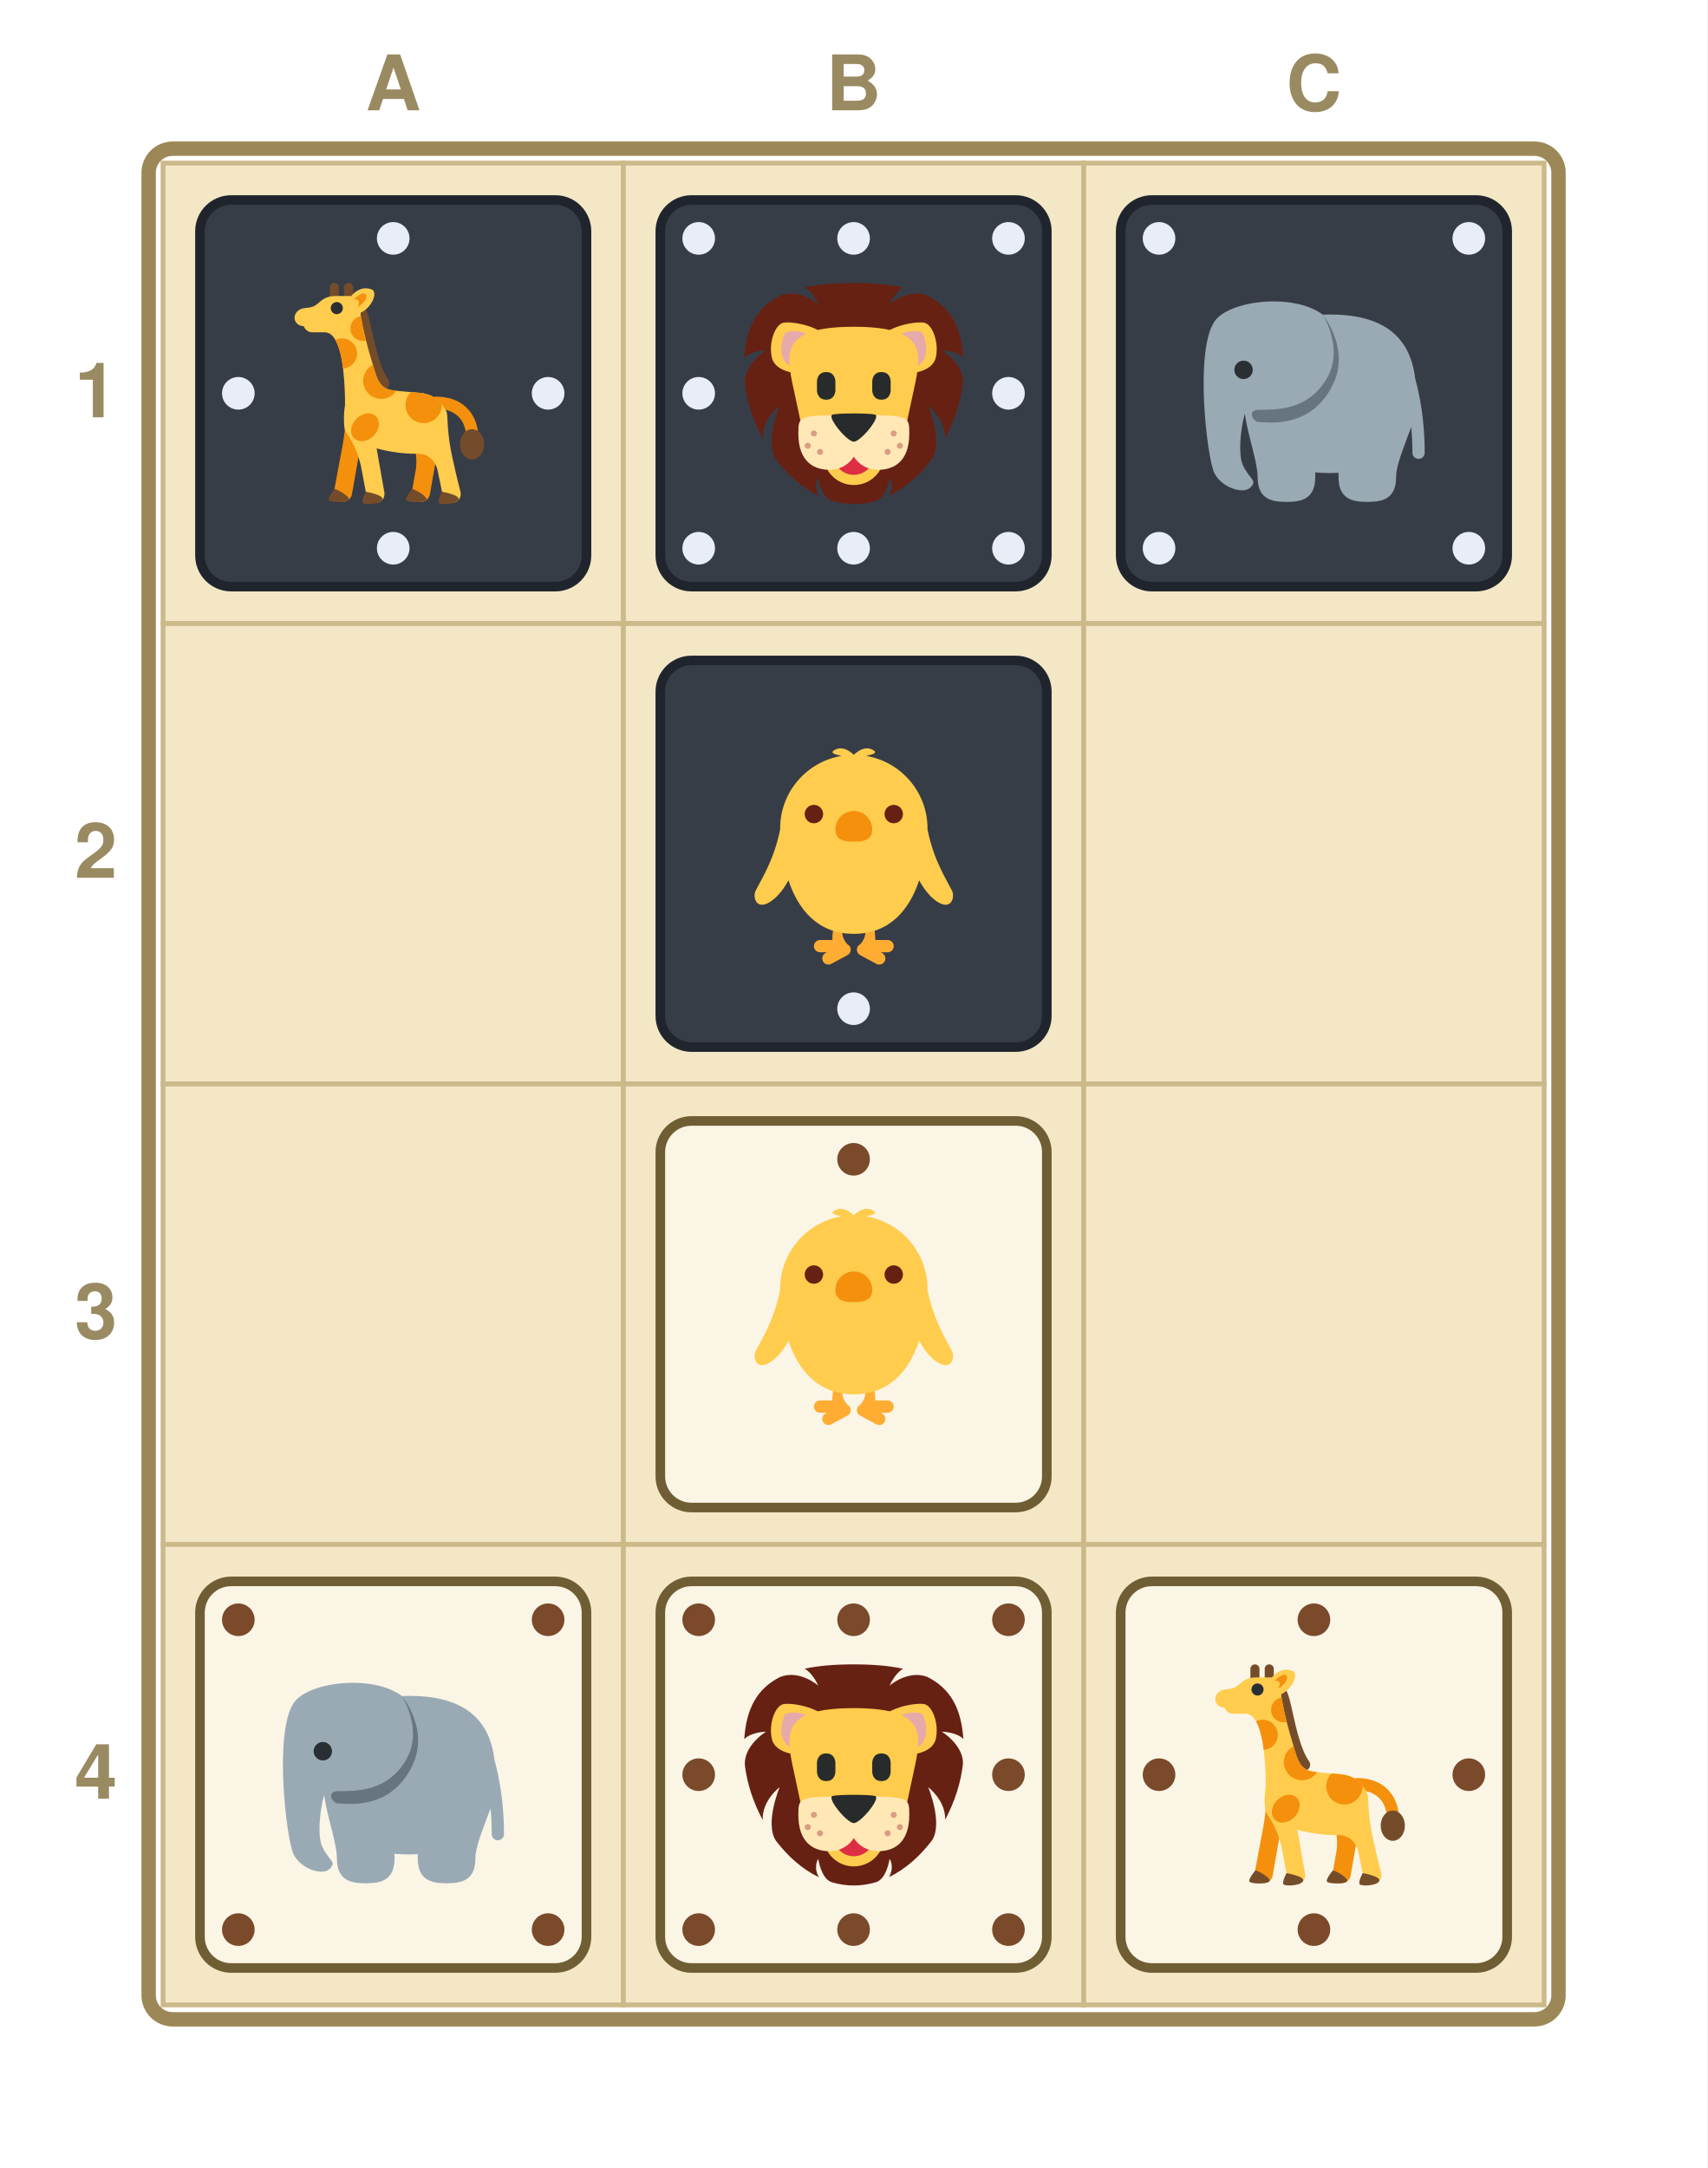
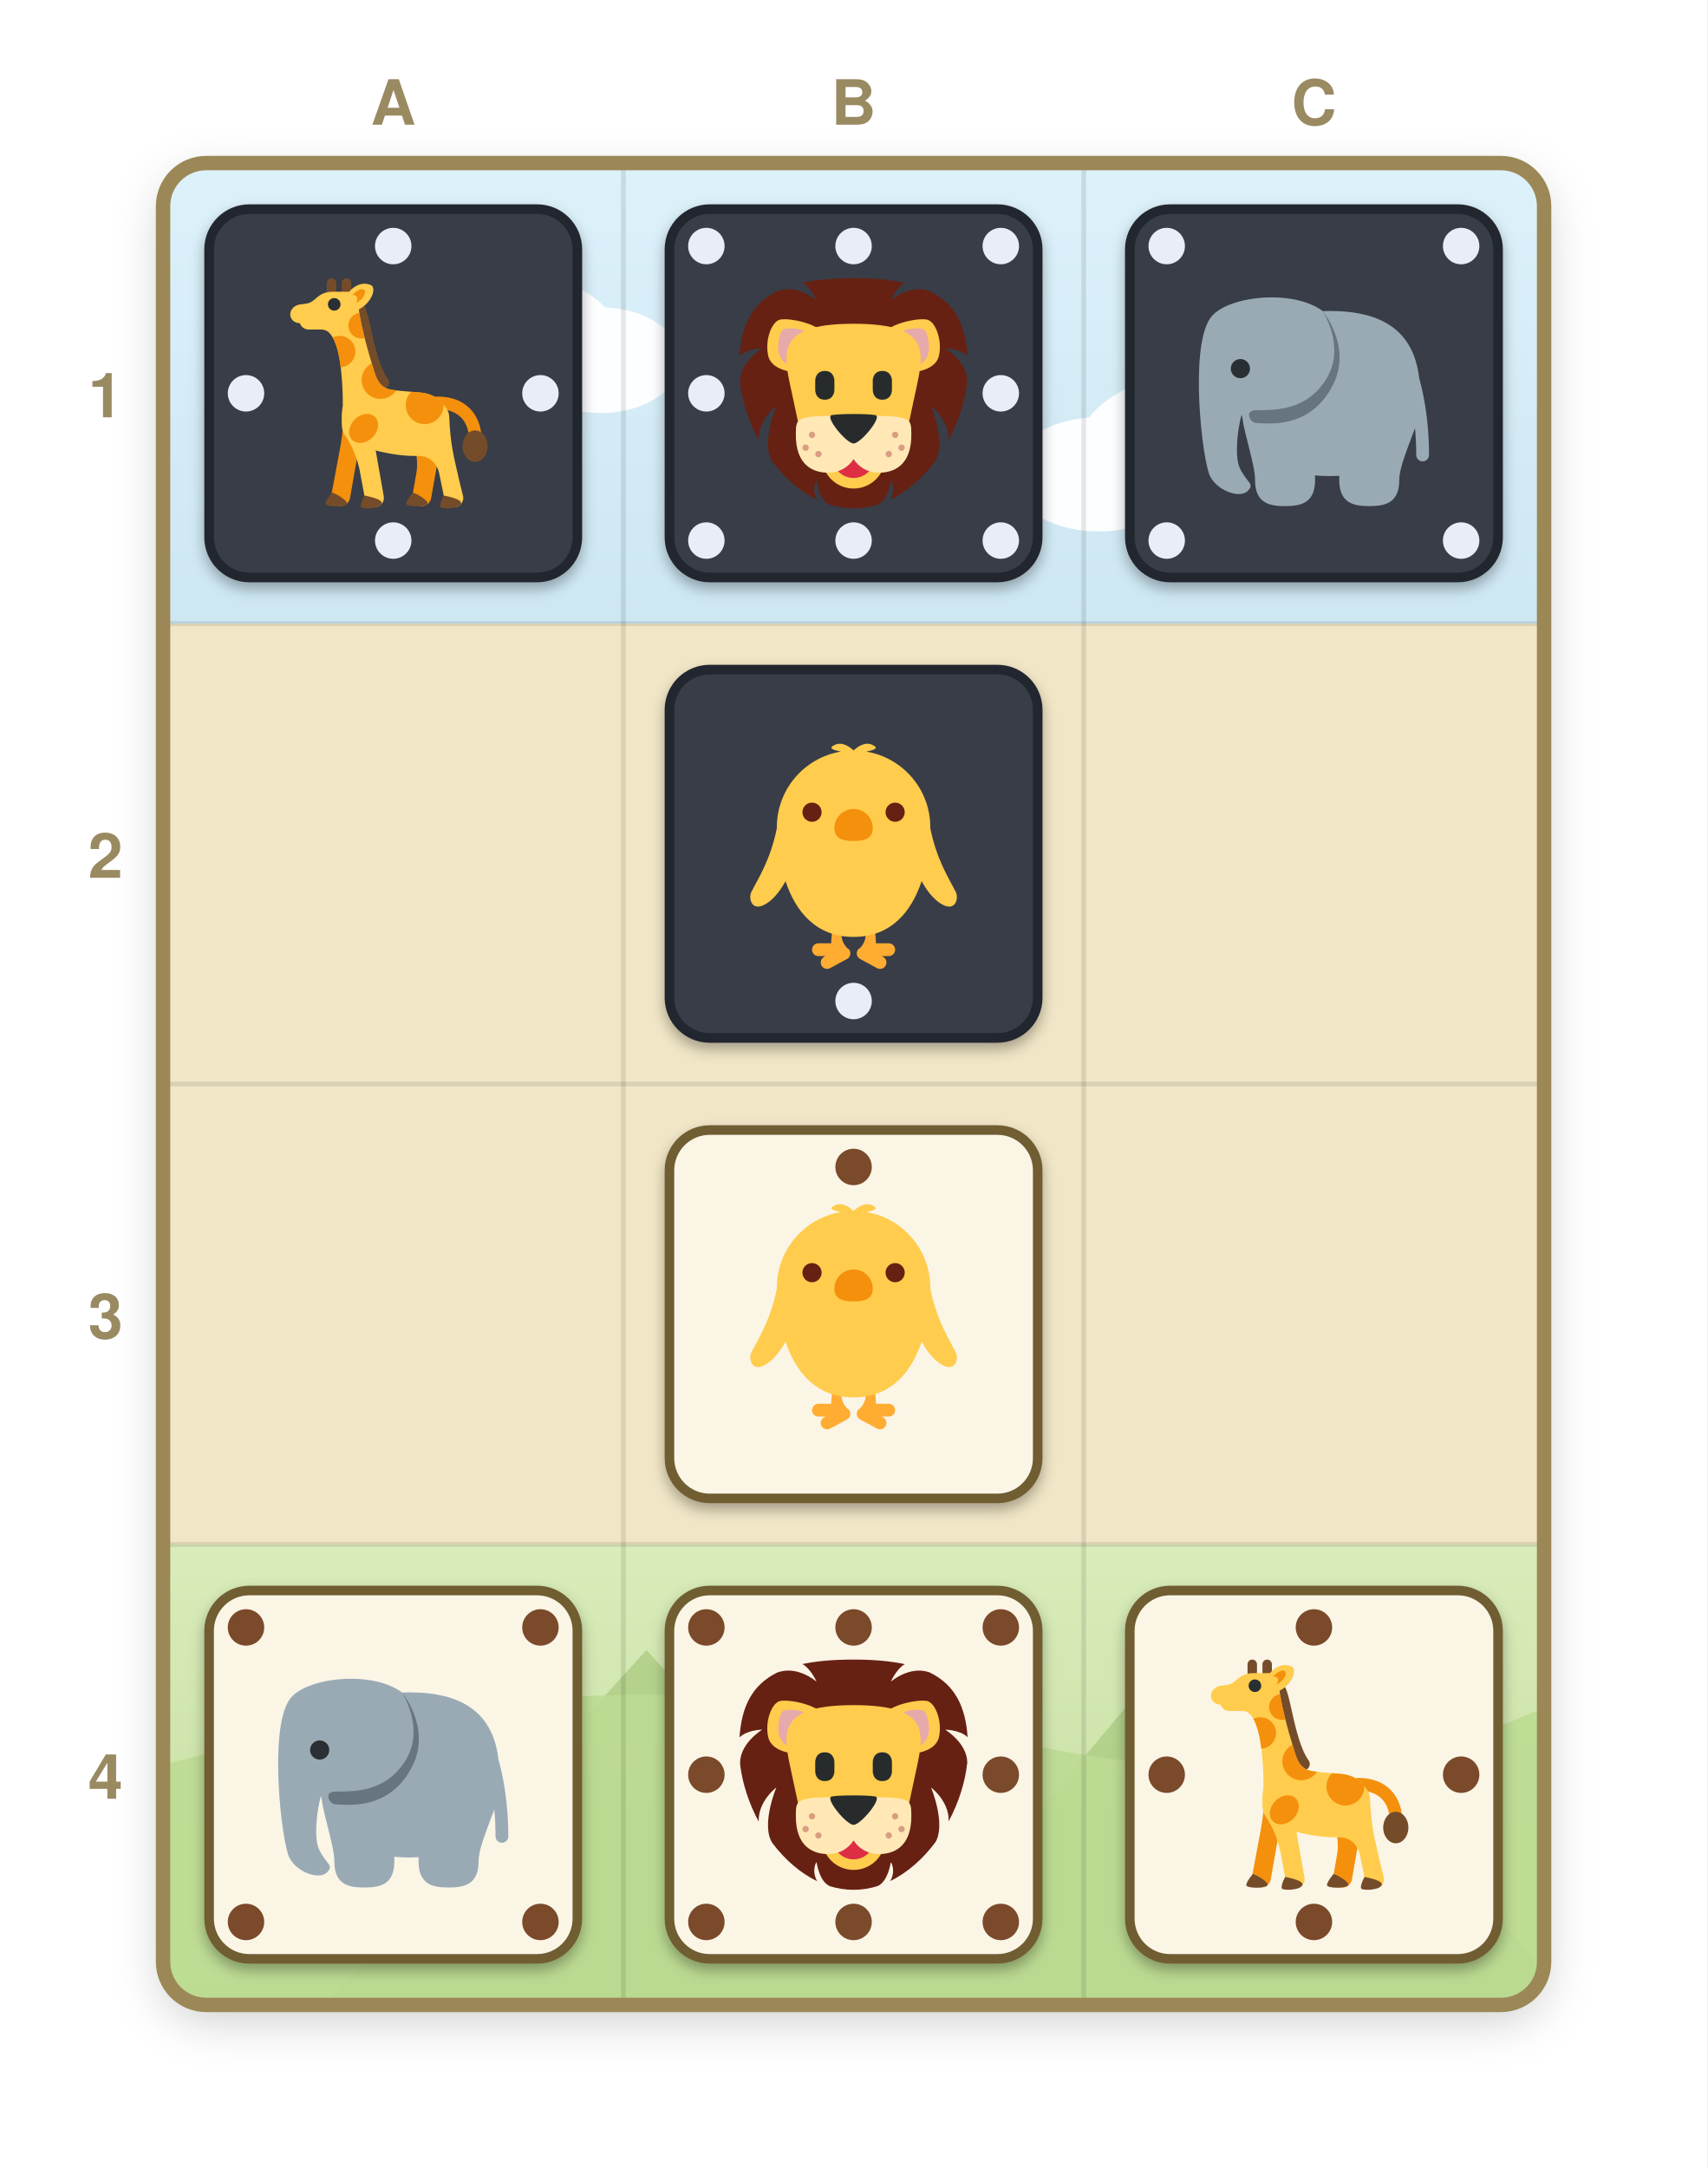
<svg xmlns="http://www.w3.org/2000/svg" width="356" height="452" viewBox="0 0 356 452" font-family="-apple-system,Segoe UI,Helvetica,Arial,sans-serif">
  <rect width="356" height="452" fill="#ffffff" />
  <defs>
    <symbol id="e_chick" viewBox="0 0 36 36">
      <path fill="#FFAC33" d="M17.38 33.098c-.097-.18-.25-.302-.417-.391C15.366 31.001 16.5 29 16.5 29c0-.553 1-2 0-2l-1 1c-1 1-1 4-1 4h-2c-.553 0-1 .447-1 1s.447 1 1 1h1.108l-.222.12c-.486.263-.667.869-.404 1.355s.869.667 1.356.404l2.639-1.427c.485-.262.666-.868.403-1.354zM23.5 32h-2s0-3-1-4l-1-1c-1 0 0 1.447 0 2 0 0 1.135 2.001-.462 3.707-.168.089-.32.211-.418.391-.263.486-.082 1.093.404 1.355l2.639 1.427c.486.263 1.093.082 1.356-.404.263-.486.082-1.093-.404-1.355L22.393 34H23.5c.553 0 1-.447 1-1s-.447-1-1-1z" />
      <path fill="#FFCC4D" d="M34 24c-1-2-3-5-4-10h-.008c.001-.052.008-.102.008-.154 0-5.943-4.324-10.864-9.996-11.819 1.189-.26 2.031-.509.996-1.027-1.115-.558-2.23.129-2.999.846h-.002C17.23 1.129 16.116.442 15 1c-1.035.518-.193.767.996 1.026C10.325 2.981 6 7.902 6 13.846c0 .052.007.102.008.154H6c-1 5-3 8-4 10-.447.895 0 3 2 2 1.191-.596 2.377-1.912 3.357-3.715C8.902 26.94 12.066 31 18 31c5.934 0 9.098-4.06 10.643-8.715.98 1.803 2.166 3.119 3.357 3.715 2 1 2.447-1.105 2-2z" />
      <path fill="#F4900C" d="M21 14c0 1.657-1.343 2-3 2s-3-.343-3-2 1.343-3 3-3 3 1.343 3 3z" />
      <circle fill="#662113" cx="11.5" cy="11.5" r="1.5" />
      <circle fill="#662113" cx="24.5" cy="11.5" r="1.5" />
    </symbol>
    <symbol id="e_elephant" viewBox="0 0 36 36">
      <path fill="#99AAB5" d="M34.453 15.573c-.864-7.3-5.729-10.447-13.93-10.447-.391 0-.763.017-1.139.031-.013-.01-.022-.021-.035-.031C14.655 1.605 4.091 2.779 1.745 6.3c-3.255 4.883-1.174 22.3 0 24.646 1.173 2.35 4.694 3.521 5.868 2.35 1.174-1.176 0-1.176-1.173-3.521-.85-1.701-.466-5.859.255-8.471.028.168.068.322.1.486.39 2.871 1.993 7.412 1.993 9.744 0 3.564 2.102 4.107 4.694 4.107 2.593 0 4.695-.543 4.695-4.107 0-.24-.008-.463-.012-.695.757.064 1.535.107 2.359.107.497 0 .977-.016 1.448-.039-.004.209-.013.41-.013.627 0 3.564 2.103 4.107 4.694 4.107 2.593 0 4.695-.543 4.695-4.107 0-1.801 1.192-4.625 2.039-6.982.159-.354.291-.732.42-1.117.118 1.307.193 2.706.193 4.206 0 .553.447 1 1 1s1-.447 1-1c0-5.153-.771-9.248-1.547-12.068z" />
      <path fill="#66757F" d="M19.35 5.126S23 10.641 20 15.641c-3 5-7.838 5-11 5-2 0-1 2 0 2 1.414 0 8.395 1.211 12-6 3-6-1.65-11.515-1.65-11.515z" />
      <circle fill="#292F33" cx="6.5" cy="14.141" r="1.5" />
    </symbol>
    <symbol id="e_giraffe" viewBox="0 0 36 36">
      <path d="M22.217 35.615h-.002c-.804-.142-1.34-.908-1.198-1.712l.59-3.344s.68-3.165-1.076-5.449c1.259-1.171 5.024.085 5.024.085l-1.626 9.221c-.142.804-.908 1.34-1.712 1.199zm-12.692-.021h-.002c-.804-.142-1.34-.908-1.198-1.712l1.312-7.025s.503-2.419.503-4.439c1.142-.439 2.723 2.757 2.723 2.757l-1.626 9.221c-.143.803-.909 1.339-1.712 1.198zm21.277-9.823c-.537 0-.977-.431-.985-.969-.012-.723-.304-4.326-4.925-4.326-.545 0-.985-.441-.985-.985s.441-.985.985-.985c5.363 0 6.858 3.938 6.896 6.264.009.545-.425.993-.969 1.002l-.017-.001z" fill="#F4900C" />
      <g fill="#754C29">
        <path d="M15.226 17.252l-3.46-11.98 1.687-1.02c.369.61.628 1.722 1.054 3.633.569 2.558 1.349 6.06 2.657 7.876.318.442.218 1.058-.224 1.376-.175.126-1.714.115-1.714.115zM7.615 2.71V.739c0-.408.331-.739.739-.739s.739.331.739.739V2.71H7.615zm2.332 0V.739c0-.408.331-.739.739-.739s.739.331.739.739V2.71H9.947z" />
        <ellipse cx="30.802" cy="26.263" rx="1.971" ry="2.464" />
      </g>
      <path fill="#FFCC4D" d="M28.935 34.094s-.647-2.515-.998-4.154c-.332-1.549-1.025-3.981-1.171-8.225-.01-.145-.039-.512-.138-.779-.122-.33-.567-.933-.766-1.203-.777-1.052-2.012-1.691-3.526-1.847-1.283-.132-2.573-.185-3.854-.339-.59-.071-1.1-.156-1.422-.272-1.636-.589-1.962-2.502-2.414-3.965-.8-2.59-1.508-5.225-1.961-7.9l-.036.009.036-.009-.027-.165V4.84c1.567-.714 2.79-2.888 1.971-3.706-1.416-.708-2.827.11-3.513.992-.02-.001-.039-.006-.059-.006H8.459c-.655 0-1.304.16-1.872.51-.584.359-.986.907-1.633 1.19-.786.344-1.721.093-2.417.64-1.189.933-.625 2.525.854 2.578.201.577.745.993 1.39.993h2.106c.055.011.108.021.173.029.604.071 1.088.525 1.477 1.215 1.047 1.856 1.244 4.244 1.415 6.324.119 1.448.177 2.906.158 4.36-.293 1.566-.12 3.377-.12 3.377.044.419.186.777.394 1.095l-.01.011c1.99 2.81 2.449 5.97 2.449 5.97l.784 4.193c.142.804.908 1.341 1.713 1.199.804-.142 1.341-.908 1.199-1.712l-1.262-7.159c1.977.534 4.609.932 6.449.852 0 .006-.003.014-.002.02 2.371-.146 3.26 1.73 3.454 2.576.194.846.868 4.228.868 4.228.142.804.909 1.341 1.712 1.199.802-.143 1.339-.91 1.197-1.714z" />
      <path fill="#F4900C" d="M11.975 22.1c-.985.985-1.16 2.408-.391 3.178.77.77 2.193.595 3.178-.391s1.16-2.408.391-3.178c-.77-.77-2.193-.595-3.178.391zm1.088-6.185c0 1.633 1.324 2.956 2.956 2.956 1.029 0 1.933-.526 2.462-1.323-.59-.071-1.1-.156-1.422-.272-1.564-.563-1.872-2.237-2.253-3.441-.057-.179-.108-.349-.162-.523-.935.496-1.581 1.469-1.581 2.603zm-.986-4.434c0-1.361-1.103-2.464-2.464-2.464-.388 0-.75.098-1.077.257.635 1.126 1.015 2.885 1.242 4.653 1.282-.086 2.299-1.142 2.299-2.446zm-1.093-4.079c0 1.118.906 2.023 2.023 2.023.182 0 .355-.032.523-.077-.449-1.787-.709-3.122-.847-3.937-.961.156-1.699.985-1.699 1.991zm8.977 12.456c0 1.633 1.324 2.956 2.956 2.956 1.633 0 2.956-1.324 2.956-2.956 0-.043-.011-.082-.013-.124-.777-1.052-2.012-1.691-3.526-1.847-.457-.047-.972-.088-1.499-.128-.538.536-.874 1.277-.874 2.099zM11.598 2.613c.505-.483 1.317-1.089 1.778-.856.461.233.258 1.273-1.166 2.151.113-.439.551-1.215-.612-1.295z" />
      <circle fill="#292F33" cx="8.772" cy="4.09" r=".985" />
      <path d="M21.047 33.545s-1.142 1.351-.985 1.781 2.741.491 3.249.022-1.951-1.842-2.264-1.803zm-12.623 0s-1.142 1.351-.985 1.781c.156.43 2.741.491 3.249.022s-1.951-1.842-2.264-1.803zm4.547 2.22c.136.391 2.766.329 3.205-.461.439-.79-2.678-1.317-2.678-1.317s-.703 1.273-.527 1.778zm12.404 0c.136.391 2.766.329 3.205-.461.439-.79-2.678-1.317-2.678-1.317s-.703 1.273-.527 1.778z" fill="#754C29" />
    </symbol>
    <symbol id="e_lion" viewBox="0 0 36 36">
      <path fill="#662113" d="M32.325 10.958s2.315.024 3.511 1.177c-.336-4.971-2.104-8.249-5.944-10.13-3.141-1.119-6.066 1.453-6.066 1.453s.862-1.99 2.19-2.746C23.789.236 21.146 0 18 0c-3.136 0-5.785.227-8.006.701 1.341.745 2.215 2.758 2.215 2.758S9.194.803 6 2.053C2.221 3.949.481 7.223.158 12.174c1.183-1.19 3.55-1.215 3.55-1.215S-.105 13.267.282 16.614c.387 2.947 1.394 5.967 2.879 8.722C3.039 22.15 5.917 20 5.917 20s-2.492 5.96-.581 8.738c1.935 2.542 4.313 4.641 6.976 5.916-.955-1.645-.136-3.044-.103-2.945.042.125.459 3.112 2.137 3.743 1.178.356 2.4.548 3.654.548 1.292 0 2.55-.207 3.761-.583 1.614-.691 2.024-3.585 2.064-3.708.032-.098.843 1.287-.09 2.921 2.706-1.309 5.118-3.463 7.064-6.073 1.699-2.846-.683-8.557-.683-8.557s2.85 2.13 2.757 5.288c1.556-2.906 2.585-6.104 2.911-9.2-.035-3.061-3.459-5.13-3.459-5.13z" />
      <path fill="#FFCC4D" d="M13.859 9.495c.596 2.392.16 4.422-2.231 5.017-2.392.596-6.363.087-6.958-2.304-.596-2.392.469-5.39 1.81-5.724 1.341-.334 6.784.62 7.379 3.011zm9.104 18.432c0 2.74-2.222 4.963-4.963 4.963s-4.963-2.223-4.963-4.963c0-2.741 2.223-4.964 4.963-4.964 2.741 0 4.963 2.222 4.963 4.964z" />
      <path fill="#DD2E44" d="M21.309 27.927c0 1.827-1.481 3.309-3.309 3.309s-3.309-1.481-3.309-3.309c0-1.827 1.481-3.31 3.309-3.31s3.309 1.483 3.309 3.31z" />
      <path fill="#E6AAAA" d="M11.052 8.997c.871 1.393.447 3.229-.946 4.1-1.394.871-2.608.797-3.479-.596-.871-1.394-.186-4.131.324-4.45.51-.319 3.23-.448 4.101.946z" />
      <path fill="#FFCC4D" d="M22.141 9.495c-.596 2.392-.159 4.422 2.232 5.017 2.392.596 6.363.087 6.959-2.304.596-2.392-.47-5.39-1.811-5.724-1.342-.334-6.786.62-7.38 3.011z" />
      <path fill="#E6AAAA" d="M24.948 8.997c-.871 1.393-.447 3.229.945 4.1 1.394.871 2.608.797 3.479-.596.871-1.394.185-4.131-.324-4.45-.51-.319-3.229-.448-4.1.946z" />
      <path fill="#FFCC4D" d="M18 7.125h-.002C5.167 7.126 7.125 12.083 8.5 18.667 9.875 25.25 10.384 27 10.384 27h15.228s.51-1.75 1.885-8.333C28.872 12.083 30.829 7.126 18 7.125z" />
      <path fill="#272B2B" d="M12 16s0-1.5 1.5-1.5S15 16 15 16v1.5s0 1.5-1.5 1.5-1.5-1.5-1.5-1.5V16zm9 0s0-1.5 1.5-1.5S24 16 24 16v1.5s0 1.5-1.5 1.5-1.5-1.5-1.5-1.5V16z" />
      <path fill="#FFE8B6" d="M20.168 21.521c-1.598 0-1.385.848-2.168 2.113-.783-1.266-.571-2.113-2.168-2.113-6.865 0-6.837.375-6.865 2.828-.058 4.986 2.802 6.132 5.257 6.06 1.597-.048 2.994-.88 3.777-2.131.783 1.251 2.179 2.083 3.776 2.131 2.455.072 5.315-1.073 5.257-6.06-.029-2.453-.001-2.828-6.866-2.828z" />
      <path fill="#272B2B" d="M14.582 21.411c-1.14.233 2.279 4.431 3.418 4.431s4.559-4.198 3.419-4.431c-1.14-.232-5.698-.232-6.837 0z" />
      <circle fill="#D99E82" cx="11.5" cy="24.5" r=".5" />
      <circle fill="#D99E82" cx="10.5" cy="26.5" r=".5" />
      <circle fill="#D99E82" cx="12.5" cy="27.5" r=".5" />
      <circle fill="#D99E82" cx="24.5" cy="24.5" r=".5" />
      <circle fill="#D99E82" cx="25.5" cy="26.5" r=".5" />
      <circle fill="#D99E82" cx="23.5" cy="27.5" r=".5" />
    </symbol>
  </defs>
-   <rect x="31" y="31" width="294" height="390" fill="none" stroke="#9c8856" stroke-width="3" rx="5" />
-   <rect x="34" y="34" width="96" height="96" fill="#f3e7c6" stroke="#cbb98a" stroke-width="1" />
-   <rect x="130" y="34" width="96" height="96" fill="#f3e7c6" stroke="#cbb98a" stroke-width="1" />
-   <rect x="226" y="34" width="96" height="96" fill="#f3e7c6" stroke="#cbb98a" stroke-width="1" />
-   <rect x="34" y="130" width="96" height="96" fill="#f3e7c6" stroke="#cbb98a" stroke-width="1" />
-   <rect x="130" y="130" width="96" height="96" fill="#f3e7c6" stroke="#cbb98a" stroke-width="1" />
-   <rect x="226" y="130" width="96" height="96" fill="#f3e7c6" stroke="#cbb98a" stroke-width="1" />
-   <rect x="34" y="226" width="96" height="96" fill="#f3e7c6" stroke="#cbb98a" stroke-width="1" />
-   <rect x="130" y="226" width="96" height="96" fill="#f3e7c6" stroke="#cbb98a" stroke-width="1" />
-   <rect x="226" y="226" width="96" height="96" fill="#f3e7c6" stroke="#cbb98a" stroke-width="1" />
-   <rect x="34" y="322" width="96" height="96" fill="#f3e7c6" stroke="#cbb98a" stroke-width="1" />
-   <rect x="130" y="322" width="96" height="96" fill="#f3e7c6" stroke="#cbb98a" stroke-width="1" />
-   <rect x="226" y="322" width="96" height="96" fill="#f3e7c6" stroke="#cbb98a" stroke-width="1" />
-   <text x="82.0" y="23" font-size="16" text-anchor="middle" fill="#9a8a62" font-weight="600">A</text>
-   <text x="178.0" y="23" font-size="16" text-anchor="middle" fill="#9a8a62" font-weight="600">B</text>
-   <text x="274.0" y="23" font-size="16" text-anchor="middle" fill="#9a8a62" font-weight="600">C</text>
-   <text x="20" y="87.0" font-size="16" text-anchor="middle" fill="#9a8a62" font-weight="600">1</text>
-   <text x="20" y="183.0" font-size="16" text-anchor="middle" fill="#9a8a62" font-weight="600">2</text>
-   <text x="20" y="279.0" font-size="16" text-anchor="middle" fill="#9a8a62" font-weight="600">3</text>
-   <text x="20" y="375.0" font-size="16" text-anchor="middle" fill="#9a8a62" font-weight="600">4</text>
-   <rect x="41.7" y="41.7" width="80.6" height="80.6" rx="6.5" fill="#373d47" stroke="#20252d" stroke-width="2" />
-   <circle cx="82.0" cy="114.3" r="3.4" fill="#e9eef6" />
-   <circle cx="49.7" cy="82.0" r="3.4" fill="#e9eef6" />
-   <circle cx="82.0" cy="49.7" r="3.4" fill="#e9eef6" />
-   <circle cx="114.3" cy="82.0" r="3.4" fill="#e9eef6" />
-   <use href="#e_giraffe" x="59.0" y="59.0" width="46.1" height="46.1" />
-   <rect x="137.7" y="41.7" width="80.6" height="80.6" rx="6.5" fill="#373d47" stroke="#20252d" stroke-width="2" />
-   <circle cx="178.0" cy="114.3" r="3.4" fill="#e9eef6" />
-   <circle cx="145.7" cy="114.3" r="3.4" fill="#e9eef6" />
-   <circle cx="145.7" cy="82.0" r="3.4" fill="#e9eef6" />
-   <circle cx="145.7" cy="49.7" r="3.4" fill="#e9eef6" />
-   <circle cx="178.0" cy="49.7" r="3.4" fill="#e9eef6" />
-   <circle cx="210.3" cy="49.7" r="3.4" fill="#e9eef6" />
-   <circle cx="210.3" cy="82.0" r="3.4" fill="#e9eef6" />
-   <circle cx="210.3" cy="114.3" r="3.4" fill="#e9eef6" />
-   <use href="#e_lion" x="155.0" y="59.0" width="46.1" height="46.1" />
-   <rect x="233.7" y="41.7" width="80.6" height="80.6" rx="6.5" fill="#373d47" stroke="#20252d" stroke-width="2" />
-   <circle cx="241.7" cy="114.3" r="3.4" fill="#e9eef6" />
-   <circle cx="241.7" cy="49.7" r="3.4" fill="#e9eef6" />
-   <circle cx="306.3" cy="49.7" r="3.4" fill="#e9eef6" />
-   <circle cx="306.3" cy="114.3" r="3.4" fill="#e9eef6" />
-   <use href="#e_elephant" x="251.0" y="59.0" width="46.1" height="46.1" />
-   <rect x="137.7" y="137.7" width="80.6" height="80.6" rx="6.5" fill="#373d47" stroke="#20252d" stroke-width="2" />
-   <circle cx="178.0" cy="210.3" r="3.4" fill="#e9eef6" />
-   <use href="#e_chick" x="155.0" y="155.0" width="46.1" height="46.1" />
-   <rect x="137.7" y="233.7" width="80.6" height="80.6" rx="6.5" fill="#fbf5e6" stroke="#6f5d33" stroke-width="2" />
-   <circle cx="178.0" cy="241.7" r="3.4" fill="#7a4a2a" />
-   <use href="#e_chick" x="155.0" y="251.0" width="46.1" height="46.1" />
-   <rect x="41.7" y="329.7" width="80.6" height="80.6" rx="6.5" fill="#fbf5e6" stroke="#6f5d33" stroke-width="2" />
-   <circle cx="114.3" cy="337.7" r="3.4" fill="#7a4a2a" />
-   <circle cx="114.3" cy="402.3" r="3.4" fill="#7a4a2a" />
-   <circle cx="49.7" cy="402.3" r="3.4" fill="#7a4a2a" />
-   <circle cx="49.7" cy="337.7" r="3.4" fill="#7a4a2a" />
-   <use href="#e_elephant" x="59.0" y="347.0" width="46.1" height="46.1" />
-   <rect x="137.7" y="329.7" width="80.6" height="80.6" rx="6.5" fill="#fbf5e6" stroke="#6f5d33" stroke-width="2" />
-   <circle cx="178.0" cy="337.7" r="3.4" fill="#7a4a2a" />
-   <circle cx="210.3" cy="337.7" r="3.4" fill="#7a4a2a" />
-   <circle cx="210.3" cy="370.0" r="3.4" fill="#7a4a2a" />
-   <circle cx="210.3" cy="402.3" r="3.4" fill="#7a4a2a" />
-   <circle cx="178.0" cy="402.3" r="3.4" fill="#7a4a2a" />
-   <circle cx="145.7" cy="402.3" r="3.4" fill="#7a4a2a" />
-   <circle cx="145.7" cy="370.0" r="3.4" fill="#7a4a2a" />
-   <circle cx="145.7" cy="337.7" r="3.4" fill="#7a4a2a" />
-   <use href="#e_lion" x="155.0" y="347.0" width="46.1" height="46.1" />
-   <rect x="233.7" y="329.7" width="80.6" height="80.6" rx="6.5" fill="#fbf5e6" stroke="#6f5d33" stroke-width="2" />
-   <circle cx="274.0" cy="337.7" r="3.4" fill="#7a4a2a" />
-   <circle cx="306.3" cy="370.0" r="3.4" fill="#7a4a2a" />
-   <circle cx="274.0" cy="402.3" r="3.4" fill="#7a4a2a" />
-   <circle cx="241.7" cy="370.0" r="3.4" fill="#7a4a2a" />
-   <use href="#e_giraffe" x="251.0" y="347.0" width="46.1" height="46.1" />
+   <defs>
+     <linearGradient id="sky" x1="0" y1="0" x2="0" y2="1">
+       <stop offset="0" stop-color="#ddf1fa" />
+       <stop offset="1" stop-color="#cde7f3" />
+     </linearGradient>
+     <linearGradient id="grass" x1="0" y1="0" x2="0" y2="1">
+       <stop offset="0" stop-color="#d9ecba" />
+       <stop offset="1" stop-color="#c4dd9d" />
+     </linearGradient>
+     <filter id="tsh" x="-40%" y="-40%" width="180%" height="180%">
+       <feDropShadow dx="0" dy="1.4" stdDeviation="1.4" flood-color="#000" flood-opacity="0.32" />
+     </filter>
+     <filter id="bsh" x="-20%" y="-20%" width="140%" height="140%">
+       <feDropShadow dx="0" dy="3" stdDeviation="5" flood-color="#000" flood-opacity="0.20" />
+     </filter>
+     <clipPath id="bclip">
+       <rect x="34" y="34" width="288" height="384" rx="9" />
+     </clipPath>
+   </defs>
+   <rect x="34" y="34" width="288" height="384" rx="9" fill="#ffffff" filter="url(#bsh)" />
+   <g clip-path="url(#bclip)">
+     <rect x="34" y="34" width="288" height="96" fill="url(#sky)" />
+     <rect x="34" y="130" width="288" height="192" fill="#f1e6c6" />
+     <rect x="34" y="322" width="288" height="96" fill="url(#grass)" />
+     <g fill="#fff" opacity="0.95">
+       <ellipse cx="105.0" cy="70.5" rx="23.9" ry="13.8" />
+       <ellipse cx="84.8" cy="75.1" rx="15.6" ry="10.1" />
+       <ellipse cx="125.3" cy="75.1" rx="16.6" ry="11.0" />
+       <ellipse cx="106.9" cy="63.1" rx="12.0" ry="8.3" />
+     </g>
+     <g fill="#fff" opacity="0.95">
+       <ellipse cx="252.9" cy="93.5" rx="28.1" ry="16.2" />
+       <ellipse cx="229.1" cy="98.9" rx="18.4" ry="11.9" />
+       <ellipse cx="276.6" cy="98.9" rx="19.4" ry="13.0" />
+       <ellipse cx="255.0" cy="84.9" rx="14.0" ry="9.7" />
+     </g>
+     <g fill="#a6c97c" opacity="0.7">
+       <path d="M67.6 418 L134.8 344 L202.0 418 Z" />
+       <path d="M182.8 418 L254.8 332 L328 418 Z" />
+     </g>
+     <path d="M34 418 L34 368 Q130.0 342 206.8 362 Q274.0 378 322 356 L322 418 Z" fill="#bcdb92" opacity="0.9" />
+   </g>
+   <line x1="130" y1="34" x2="130" y2="418" stroke="#00000018" stroke-width="1" />
+   <line x1="226" y1="34" x2="226" y2="418" stroke="#00000018" stroke-width="1" />
+   <line x1="34" y1="130" x2="322" y2="130" stroke="#00000018" stroke-width="1" />
+   <line x1="34" y1="226" x2="322" y2="226" stroke="#00000018" stroke-width="1" />
+   <line x1="34" y1="322" x2="322" y2="322" stroke="#00000018" stroke-width="1" />
+   <rect x="34" y="34" width="288" height="384" rx="9" fill="none" stroke="#9c8856" stroke-width="3" />
+   <text x="82.0" y="26" font-size="13" text-anchor="middle" fill="#9a8a62" font-weight="700">A</text>
+   <text x="178.0" y="26" font-size="13" text-anchor="middle" fill="#9a8a62" font-weight="700">B</text>
+   <text x="274.0" y="26" font-size="13" text-anchor="middle" fill="#9a8a62" font-weight="700">C</text>
+   <text x="22" y="87.0" font-size="13" text-anchor="middle" fill="#9a8a62" font-weight="700">1</text>
+   <text x="22" y="183.0" font-size="13" text-anchor="middle" fill="#9a8a62" font-weight="700">2</text>
+   <text x="22" y="279.0" font-size="13" text-anchor="middle" fill="#9a8a62" font-weight="700">3</text>
+   <text x="22" y="375.0" font-size="13" text-anchor="middle" fill="#9a8a62" font-weight="700">4</text>
+   <rect x="43.6" y="43.6" width="76.8" height="76.8" rx="8.4" fill="#373d47" stroke="#20252d" stroke-width="2" filter="url(#tsh)" />
+   <circle cx="82.0" cy="112.7" r="3.8" fill="#e9eef6" />
+   <circle cx="51.3" cy="82.0" r="3.8" fill="#e9eef6" />
+   <circle cx="82.0" cy="51.3" r="3.8" fill="#e9eef6" />
+   <circle cx="112.7" cy="82.0" r="3.8" fill="#e9eef6" />
+   <use href="#e_giraffe" x="58.0" y="58.0" width="48.0" height="48.0" />
+   <rect x="139.6" y="43.6" width="76.8" height="76.8" rx="8.4" fill="#373d47" stroke="#20252d" stroke-width="2" filter="url(#tsh)" />
+   <circle cx="178.0" cy="112.7" r="3.8" fill="#e9eef6" />
+   <circle cx="147.3" cy="112.7" r="3.8" fill="#e9eef6" />
+   <circle cx="147.3" cy="82.0" r="3.8" fill="#e9eef6" />
+   <circle cx="147.3" cy="51.3" r="3.8" fill="#e9eef6" />
+   <circle cx="178.0" cy="51.3" r="3.8" fill="#e9eef6" />
+   <circle cx="208.7" cy="51.3" r="3.8" fill="#e9eef6" />
+   <circle cx="208.7" cy="82.0" r="3.8" fill="#e9eef6" />
+   <circle cx="208.7" cy="112.7" r="3.8" fill="#e9eef6" />
+   <use href="#e_lion" x="154.0" y="58.0" width="48.0" height="48.0" />
+   <rect x="235.6" y="43.6" width="76.8" height="76.8" rx="8.4" fill="#373d47" stroke="#20252d" stroke-width="2" filter="url(#tsh)" />
+   <circle cx="243.3" cy="112.7" r="3.8" fill="#e9eef6" />
+   <circle cx="243.3" cy="51.3" r="3.8" fill="#e9eef6" />
+   <circle cx="304.7" cy="51.3" r="3.8" fill="#e9eef6" />
+   <circle cx="304.7" cy="112.7" r="3.8" fill="#e9eef6" />
+   <use href="#e_elephant" x="250.0" y="58.0" width="48.0" height="48.0" />
+   <rect x="139.6" y="139.6" width="76.8" height="76.8" rx="8.4" fill="#373d47" stroke="#20252d" stroke-width="2" filter="url(#tsh)" />
+   <circle cx="178.0" cy="208.7" r="3.8" fill="#e9eef6" />
+   <use href="#e_chick" x="154.0" y="154.0" width="48.0" height="48.0" />
+   <rect x="139.6" y="235.6" width="76.8" height="76.8" rx="8.4" fill="#fbf5e6" stroke="#6f5d33" stroke-width="2" filter="url(#tsh)" />
+   <circle cx="178.0" cy="243.3" r="3.8" fill="#7a4a2a" />
+   <use href="#e_chick" x="154.0" y="250.0" width="48.0" height="48.0" />
+   <rect x="43.6" y="331.6" width="76.8" height="76.8" rx="8.4" fill="#fbf5e6" stroke="#6f5d33" stroke-width="2" filter="url(#tsh)" />
+   <circle cx="112.7" cy="339.3" r="3.8" fill="#7a4a2a" />
+   <circle cx="112.7" cy="400.7" r="3.8" fill="#7a4a2a" />
+   <circle cx="51.3" cy="400.7" r="3.8" fill="#7a4a2a" />
+   <circle cx="51.3" cy="339.3" r="3.8" fill="#7a4a2a" />
+   <use href="#e_elephant" x="58.0" y="346.0" width="48.0" height="48.0" />
+   <rect x="139.6" y="331.6" width="76.8" height="76.8" rx="8.4" fill="#fbf5e6" stroke="#6f5d33" stroke-width="2" filter="url(#tsh)" />
+   <circle cx="178.0" cy="339.3" r="3.8" fill="#7a4a2a" />
+   <circle cx="208.7" cy="339.3" r="3.8" fill="#7a4a2a" />
+   <circle cx="208.7" cy="370.0" r="3.8" fill="#7a4a2a" />
+   <circle cx="208.7" cy="400.7" r="3.8" fill="#7a4a2a" />
+   <circle cx="178.0" cy="400.7" r="3.8" fill="#7a4a2a" />
+   <circle cx="147.3" cy="400.7" r="3.8" fill="#7a4a2a" />
+   <circle cx="147.3" cy="370.0" r="3.8" fill="#7a4a2a" />
+   <circle cx="147.3" cy="339.3" r="3.8" fill="#7a4a2a" />
+   <use href="#e_lion" x="154.0" y="346.0" width="48.0" height="48.0" />
+   <rect x="235.6" y="331.6" width="76.8" height="76.8" rx="8.4" fill="#fbf5e6" stroke="#6f5d33" stroke-width="2" filter="url(#tsh)" />
+   <circle cx="274.0" cy="339.3" r="3.8" fill="#7a4a2a" />
+   <circle cx="304.7" cy="370.0" r="3.8" fill="#7a4a2a" />
+   <circle cx="274.0" cy="400.7" r="3.8" fill="#7a4a2a" />
+   <circle cx="243.3" cy="370.0" r="3.8" fill="#7a4a2a" />
+   <use href="#e_giraffe" x="250.0" y="346.0" width="48.0" height="48.0" />
</svg>
